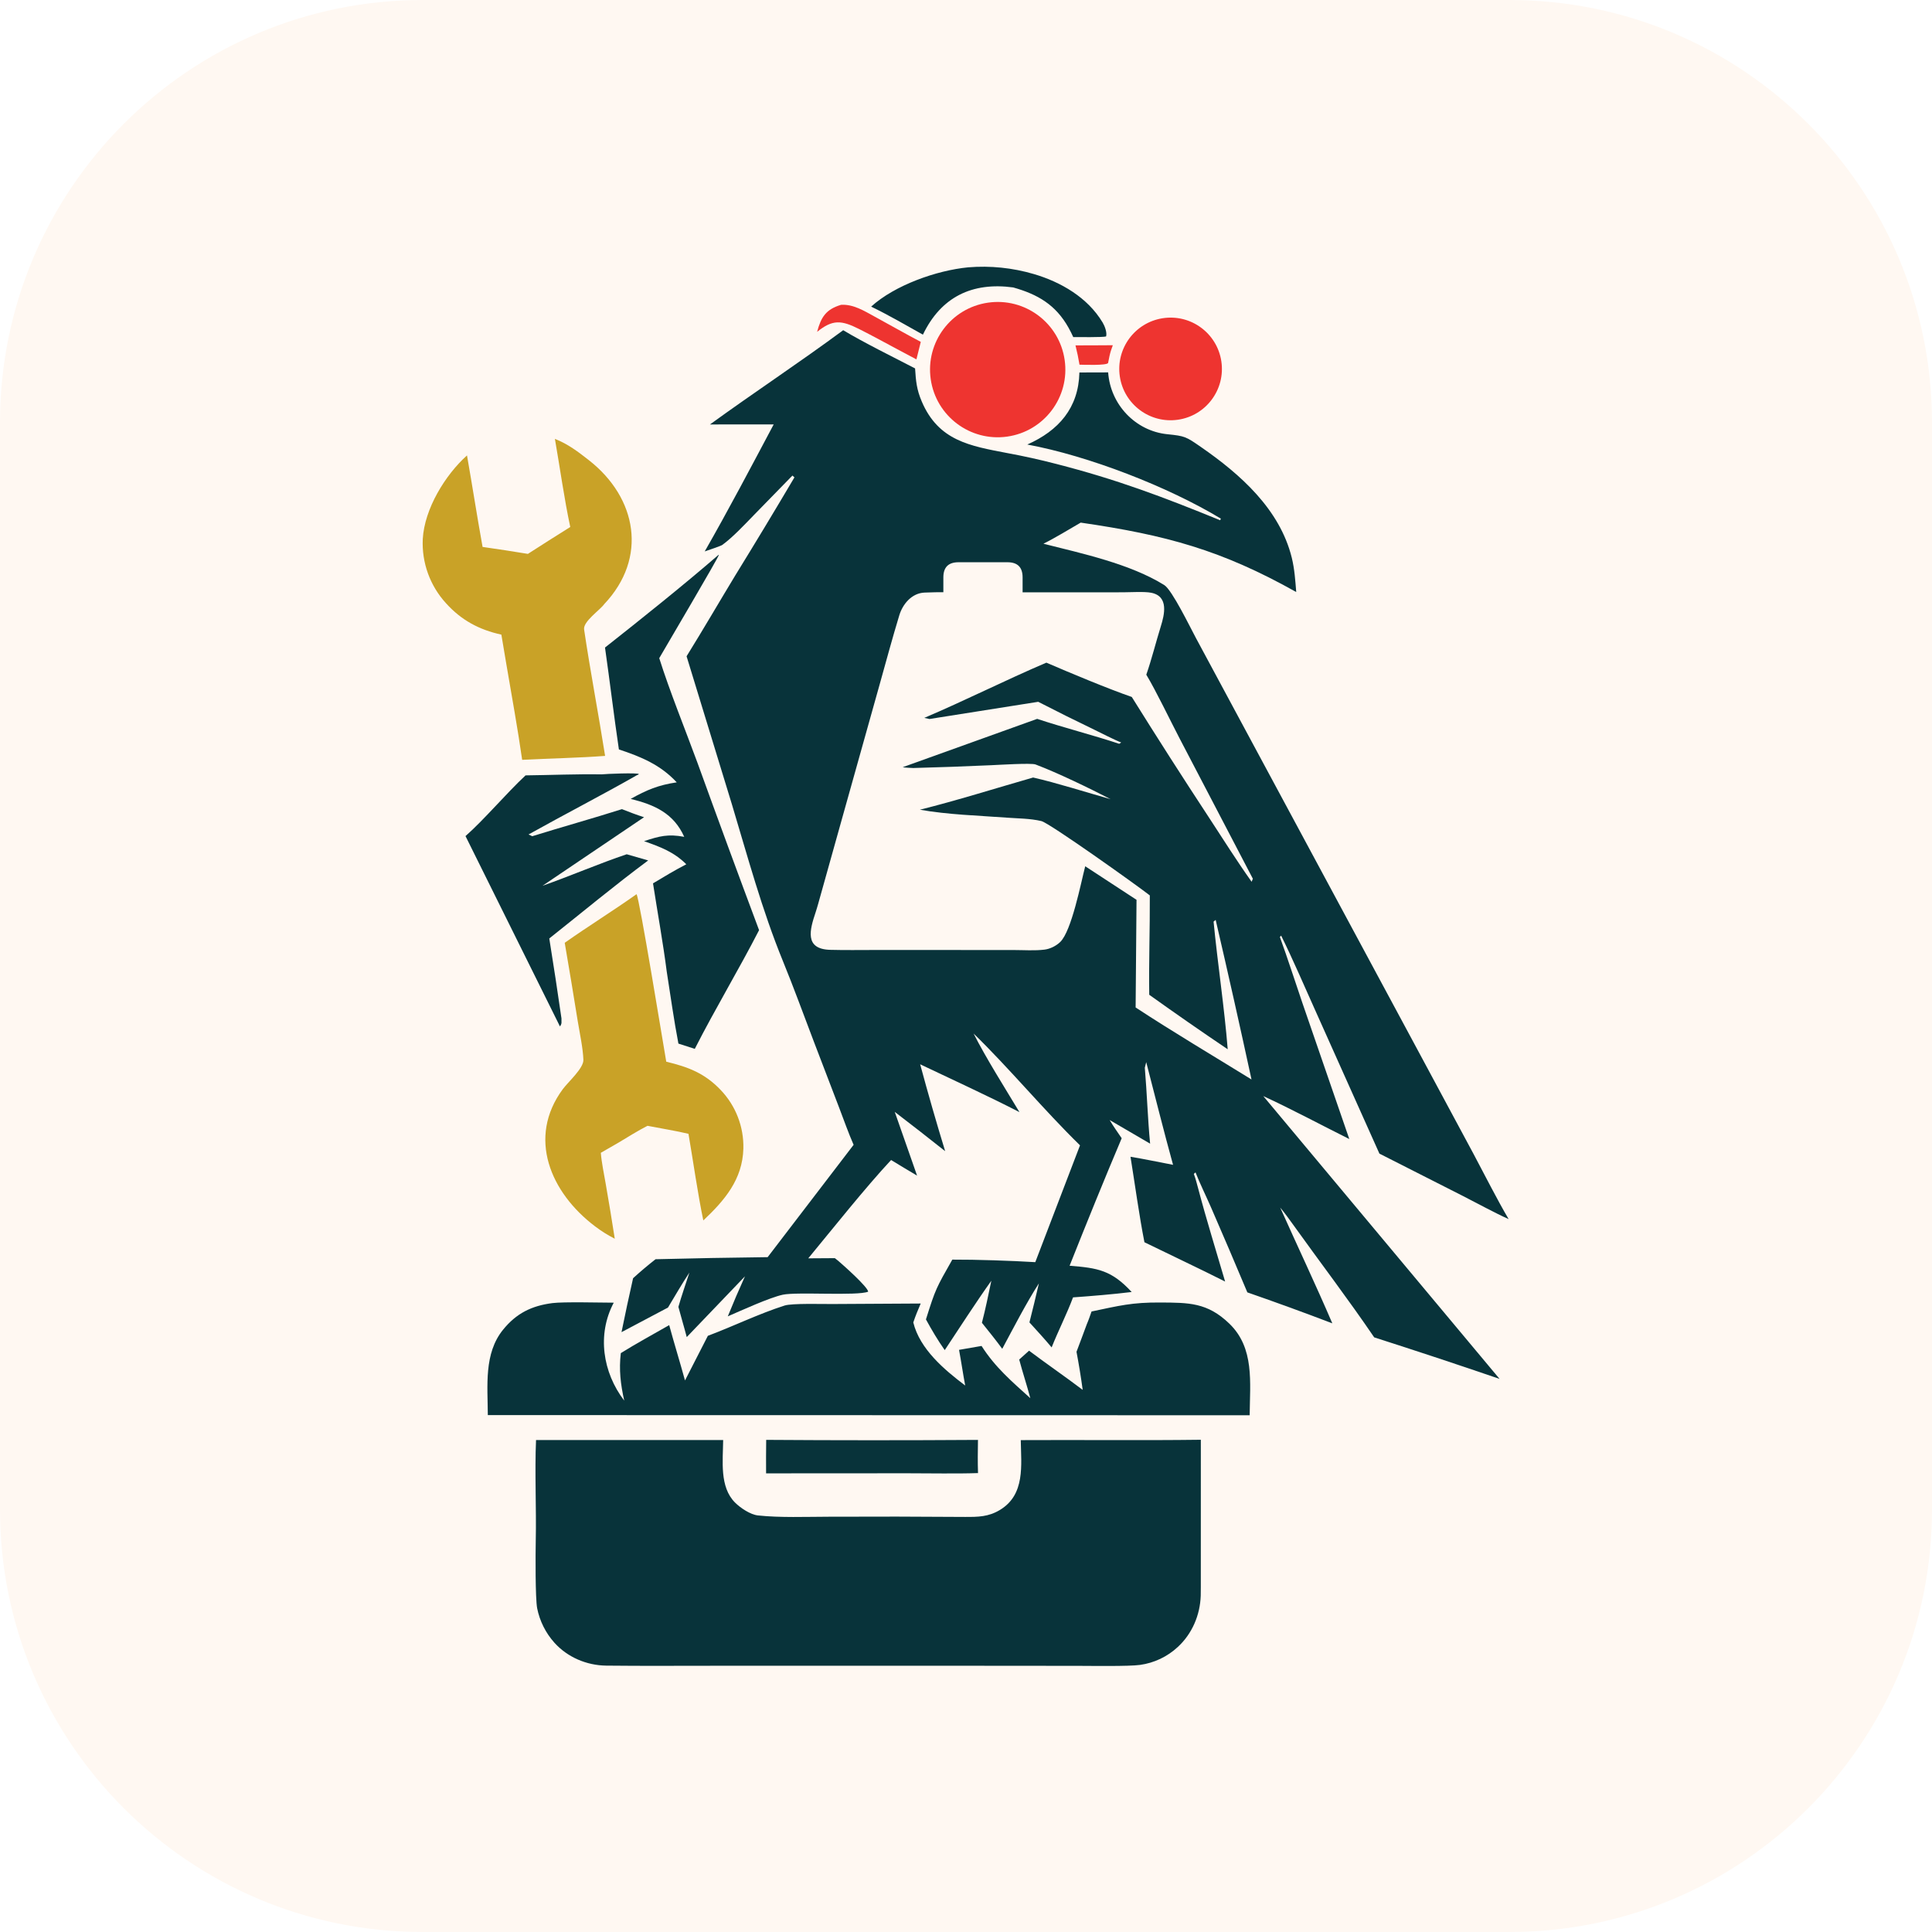
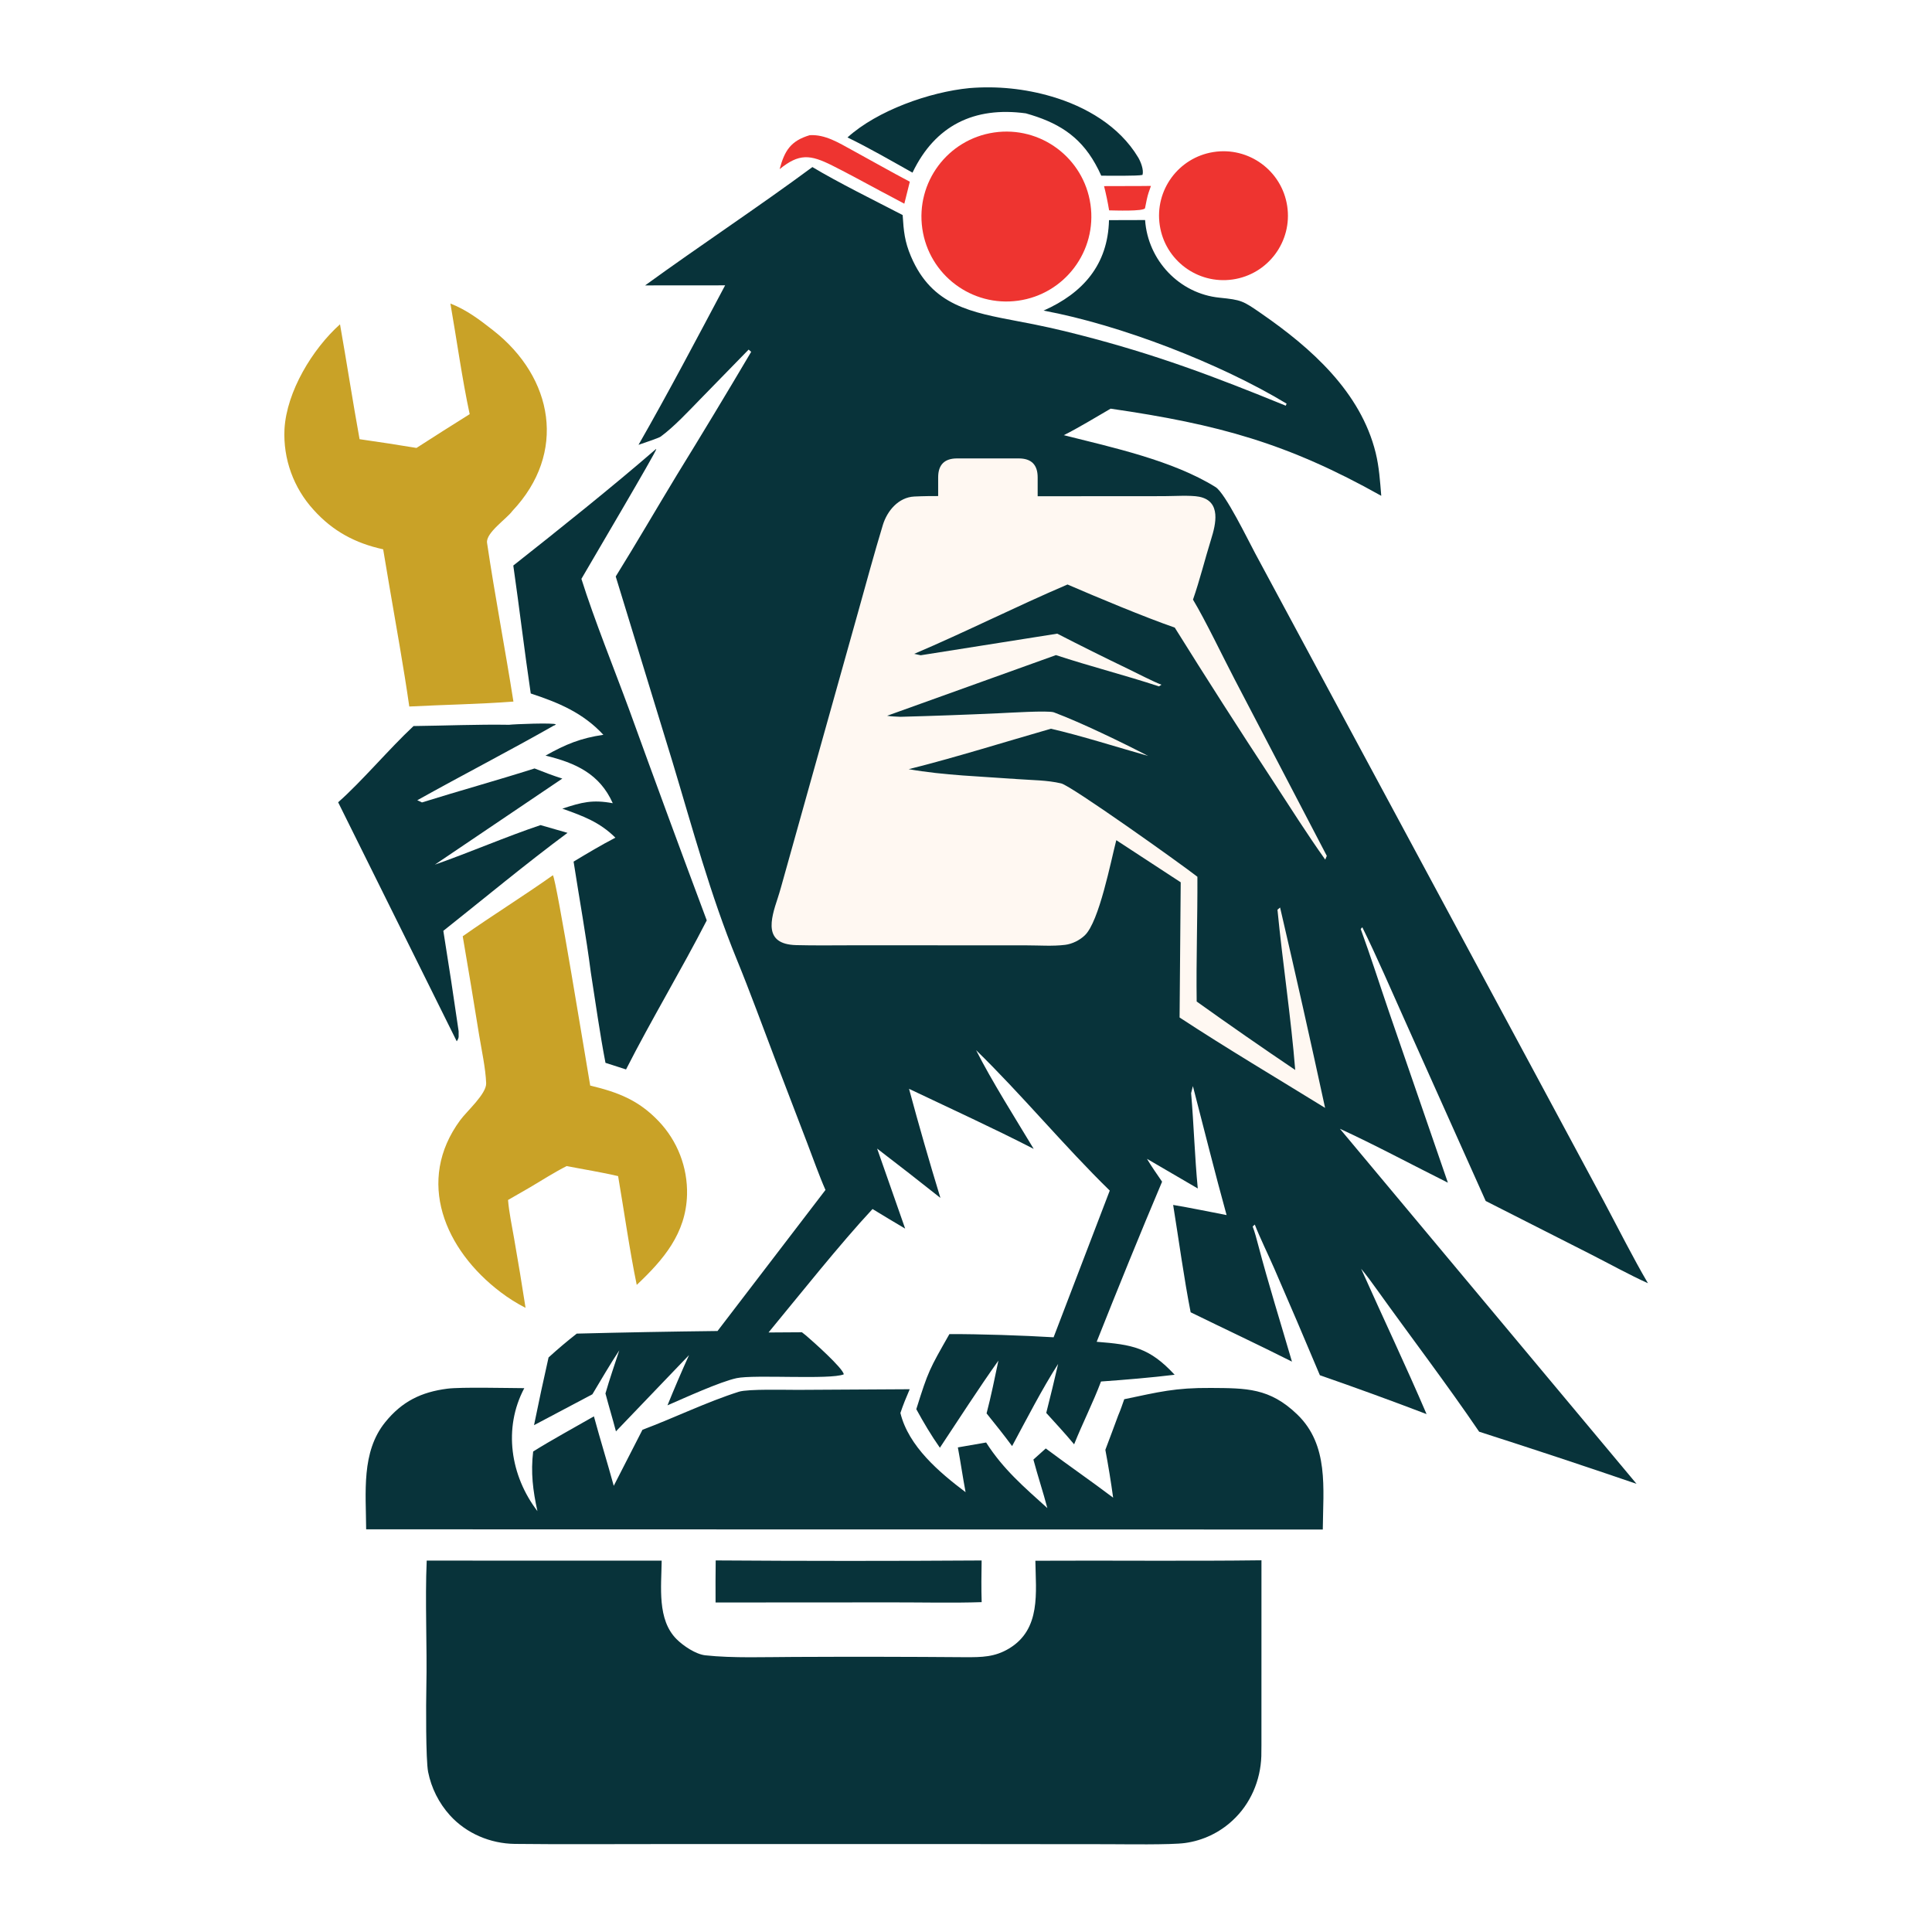
- <svg xmlns="http://www.w3.org/2000/svg" viewBox="0 0 2048 2048" width="256" height="256" role="img">
-   <rect width="2048" height="2048" rx="448" fill="#FFF8F2" />
+ <svg xmlns="http://www.w3.org/2000/svg" viewBox="208 209 1631 1631" width="1024" height="1024" role="img">
  <path transform="translate(0,0)" fill="#08333A" d="M 752.612 449.938 C 798.904 416.309 848.538 383.556 893.819 350.037 C 915.225 362.919 947.241 378.735 970.021 390.54 C 970.891 404.157 971.685 412.841 977.029 425.433 C 994.822 467.348 1028.22 472.691 1067.65 480.261 C 1085.09 483.463 1102.41 487.297 1119.57 491.756 C 1183.92 508.277 1232.16 526.493 1293.45 551.492 L 1294.14 549.757 C 1238.02 515.817 1153.67 483.186 1088.98 471.216 C 1122.19 456.484 1143.31 432.511 1144.22 394.847 L 1174.69 394.763 C 1177.05 428.842 1203.63 456.877 1237.43 460.297 C 1256.2 462.195 1257.24 462.896 1273.02 473.817 C 1314.87 502.768 1356.67 539.854 1369.33 591.206 C 1372.29 603.252 1373.04 615.215 1374.06 627.57 C 1294.89 583.168 1236.46 567.194 1145.6 553.998 C 1133.72 560.868 1118.17 570.383 1106.07 576.37 C 1147.15 586.735 1198.05 597.717 1234.18 620.198 C 1242.41 625.32 1261.79 665.291 1267.66 676.192 L 1318.46 770.617 L 1501.59 1110.85 L 1562.05 1223.3 C 1573.76 1245.23 1586.75 1271.12 1599.2 1292.3 C 1584.07 1285.51 1566.16 1275.63 1551.15 1267.99 L 1462.23 1222.87 L 1393.74 1069.96 C 1382.36 1044.65 1370.32 1016.54 1358.07 991.797 L 1356.72 993.251 C 1365.06 1016.09 1372.69 1040.13 1380.61 1063.25 L 1430.31 1207.43 C 1401.63 1193.12 1367.66 1174.97 1339.14 1161.9 L 1589.58 1461.67 C 1545.43 1446.56 1501.14 1431.89 1456.7 1417.65 C 1429.12 1377.09 1399.03 1337.65 1370.45 1297.75 C 1366.25 1291.88 1361.67 1285.57 1357.06 1280.06 C 1374.98 1320.21 1395.23 1362.87 1412.31 1402.79 C 1382.46 1391.4 1352.43 1380.45 1322.24 1369.97 C 1309.6 1339.85 1296.76 1309.81 1283.72 1279.85 C 1278.85 1268.66 1271.52 1253.66 1267.3 1242.78 L 1265.5 1244.4 C 1267.28 1249.03 1268.86 1255.05 1270.13 1259.89 C 1278.85 1293 1289.08 1325.62 1298.67 1358.48 C 1270.76 1344.4 1241.33 1330.63 1213.15 1316.83 C 1207.57 1288.53 1203.03 1255.05 1198.38 1226.21 C 1213.03 1228.64 1228.81 1231.97 1243.49 1234.77 C 1233.61 1199.05 1224.39 1161.85 1215.04 1125.89 C 1214.58 1127.89 1214.08 1129.88 1213.55 1131.86 C 1215.84 1158.57 1216.59 1185.66 1219.17 1212.32 L 1176.28 1187.29 C 1180.07 1193.73 1184.8 1200.37 1189.04 1206.59 C 1170.58 1250.17 1151.29 1297.74 1133.82 1341.74 C 1163.96 1344.11 1178.33 1346.57 1199.63 1369.57 C 1180.05 1371.97 1157.16 1373.88 1137.47 1375.27 C 1130.95 1392.72 1121.84 1410.59 1114.78 1428.31 C 1107.31 1419.31 1099.11 1410.5 1091.25 1401.8 C 1094.74 1388.05 1098.08 1374.26 1101.27 1360.43 C 1087.79 1381.42 1074.34 1407.63 1062.42 1429.79 C 1055.42 1420.28 1048.25 1411.4 1040.87 1402.2 C 1044.71 1387.55 1047.73 1372.47 1050.86 1357.63 C 1034.21 1380.98 1017.44 1407.15 1001.46 1431.18 C 994.261 1421.02 987.495 1409.55 981.541 1398.63 C 991.767 1366.06 992.466 1365.23 1009.49 1335.25 C 1034.88 1335.14 1072.29 1336.41 1097.45 1337.94 L 1144.86 1214.1 C 1106.64 1176.82 1070.02 1132.5 1032.04 1095.58 C 1045.05 1121.36 1065.57 1153.81 1080.66 1178.9 C 1046.54 1161.33 1010.13 1144.74 975.408 1128.19 C 983.719 1159.03 992.551 1189.73 1001.9 1220.28 C 984.217 1206.24 966.407 1192.36 948.472 1178.64 L 972.139 1246.2 C 962.916 1240.76 953.734 1235.24 944.597 1229.66 C 917.333 1258.91 882.593 1302.64 856.792 1333.88 L 884.977 1333.7 C 886.162 1334.59 887.324 1335.51 888.463 1336.46 C 893.789 1340.98 919.909 1364.19 920.303 1369.23 C 908.839 1373.94 844.866 1369.24 829.893 1372.43 C 815.859 1375.43 785.627 1389.27 771.488 1395.39 C 777.267 1381.13 783.332 1366.99 789.677 1352.98 L 727.981 1417.36 C 725.222 1406.76 721.944 1396.09 719.127 1385.35 C 722.451 1373.68 727.002 1360.63 730.799 1348.97 C 723.146 1360.46 715.288 1374.12 708.09 1386.06 L 658.83 1412.13 C 662.702 1393.03 666.79 1373.98 671.093 1354.97 C 678.773 1347.96 686.719 1341.24 694.914 1334.84 C 734.518 1333.83 774.128 1333.1 813.742 1332.64 L 904.868 1213.56 C 899.692 1201.91 894.122 1186.15 889.454 1173.98 L 862.505 1103.6 C 851.777 1075.44 841.342 1046.7 829.938 1018.83 C 807.684 964.454 792.642 908.31 775.684 852.086 L 727.797 695.678 C 745.289 667.526 762.214 638.346 779.437 609.949 C 800.655 575.503 821.557 540.863 842.141 506.034 L 840.008 504.122 L 799.161 545.985 C 789.468 555.958 776.93 569.413 765.701 577.628 C 764.075 578.818 750.012 583.472 747.032 584.532 C 771.854 541.226 796.655 494.103 820.154 449.884 L 752.612 449.938 z" />
  <path transform="translate(0,0)" fill="#FFF8F2" d="M 1150.38 918.283 C 1145.74 936.166 1135.95 986.945 1123.83 998.591 C 1119.51 1002.74 1113.2 1005.9 1107.24 1006.64 C 1096.67 1007.94 1085.32 1007.07 1074.64 1007.07 L 1013.13 1007.04 L 927.769 1007.02 C 911.963 1007.05 895.216 1007.27 880.091 1006.87 C 852.411 1006.13 858.44 985.501 864.56 967.174 C 866.4 961.664 868.307 954.416 869.915 948.766 L 892.872 866.754 L 932.483 725.435 C 939.312 701.013 945.912 676.554 953.28 652.266 C 956.908 640.305 966.472 628.8 979.878 628.165 C 995.323 627.433 1011.4 627.892 1026.94 627.915 L 1119.38 627.908 L 1190.43 627.858 C 1198.5 627.854 1213.13 626.887 1220.44 628.364 C 1239.32 632.178 1234.23 651.966 1230.52 663.921 C 1225.03 681.622 1220.99 698.328 1215.13 715.2 C 1225.56 732.513 1240.44 763.659 1250.29 782.507 L 1328.09 931.511 L 1326.77 934.702 C 1311.1 912.68 1296.62 889.681 1281.83 867.041 C 1253.96 824.623 1226.59 781.877 1199.73 738.813 C 1174.48 730.093 1133.9 713.104 1109.19 702.437 C 1065.79 720.988 1022.85 742.673 979.788 760.977 C 981.617 761.359 983.442 761.758 985.264 762.173 L 1100.54 743.943 C 1120.27 754.089 1140.14 763.972 1160.13 773.588 C 1167.16 777 1181.62 784.455 1188.51 787.04 L 1186.38 788.437 C 1157.98 779.048 1128.24 771.554 1099.44 762.036 L 956.907 813.25 C 961.108 813.988 963.932 813.821 968.162 814.123 C 995.729 813.389 1023.29 812.396 1050.84 811.143 C 1058.19 810.839 1093.09 808.621 1097.71 810.368 C 1121.24 819.265 1154.98 835.62 1177.28 847.166 C 1152.79 840.261 1119.21 829.636 1095.16 824.203 C 1056.6 835.262 1013.51 848.789 975.116 858.334 C 1004.88 863.59 1036.72 864.487 1066.88 866.727 C 1079.04 867.629 1092.05 867.557 1103.89 870.367 C 1112.47 872.404 1204.71 938.112 1218.85 949.171 C 1219.01 984.239 1217.75 1019.69 1218.24 1054.49 C 1245.7 1074.13 1273.43 1093.39 1301.42 1112.27 C 1297.98 1068.82 1290.73 1021.19 1286.44 976.965 L 1288.66 975.134 C 1301.77 1031.42 1314.43 1087.8 1326.65 1144.29 C 1286.84 1119.72 1242.81 1093.58 1203.81 1067.96 L 1204.76 953.839 L 1150.38 918.283 z" />
  <path transform="translate(0,0)" fill="#08333A" d="M 1082.06 1526.59 C 1145.64 1526.24 1209.38 1527.02 1272.93 1526.21 L 1272.91 1682.2 C 1272.93 1685.31 1272.9 1688.43 1272.82 1691.54 C 1272.15 1712.07 1263.68 1731.93 1248.48 1745.9 C 1237.42 1756.17 1223.48 1762.79 1208.53 1764.86 C 1196.71 1766.55 1156.47 1765.88 1143.07 1765.87 L 1012.76 1765.76 L 763.926 1765.77 C 723.624 1765.73 682.947 1766.09 642.642 1765.63 C 622.106 1765.39 601.762 1756.92 587.782 1741.44 C 578.493 1731.12 572.15 1718.49 569.421 1704.88 C 567.402 1694.5 567.627 1647.03 567.924 1633.4 C 568.669 1599.22 566.722 1560.16 568.23 1526.47 L 766.587 1526.51 C 766.323 1548.77 762.667 1576.22 779.116 1592.73 C 784.881 1598.51 795.421 1605.55 803.431 1606.42 C 826.552 1608.95 854.889 1607.83 878.295 1607.79 C 926.549 1607.56 974.804 1607.63 1023.06 1608.01 C 1036.77 1608.04 1047.75 1607.98 1059.94 1600.62 C 1087 1584.3 1082.43 1553.15 1082.06 1526.59 z" />
  <path transform="translate(0,0)" fill="#08333A" d="M 585.571 1381.34 C 597.096 1379.84 637.316 1380.84 650.601 1380.89 C 632.692 1414.63 638.845 1454.8 661.708 1484.72 C 657.858 1467.34 655.978 1452.03 658.095 1434.37 C 673.542 1424.66 693.31 1413.95 709.381 1404.69 C 714.646 1424.09 720.759 1443.72 726.126 1463.34 L 750.365 1416.03 C 777.253 1405.94 804.604 1392.54 831.742 1383.92 C 839.595 1381.43 871.978 1382.39 881.533 1382.33 L 975.981 1381.79 C 972.964 1388.84 970.557 1394.59 968.122 1401.85 C 975.04 1430.12 1001.07 1452.03 1023.15 1468.7 C 1020.79 1456.26 1018.99 1443.48 1016.63 1430.9 L 1040.49 1426.76 C 1054.94 1449.44 1072.56 1464.41 1092.18 1482.14 C 1088.6 1468.54 1084.07 1454.99 1080.4 1441.17 L 1090.85 1431.79 C 1109.64 1445.89 1128.94 1459.14 1147.71 1473.33 C 1145.86 1459.82 1143.67 1446.35 1141.14 1432.95 C 1144.85 1423.46 1148.37 1413.44 1152.02 1403.84 C 1153.97 1399.35 1155.47 1394.84 1157.09 1390.23 C 1186.48 1384.1 1199.81 1380.49 1230.26 1380.71 C 1260.03 1380.92 1279.84 1380.58 1303.17 1403.12 C 1329.95 1428.98 1325 1465.3 1324.7 1500.23 L 517.109 1500.06 C 516.941 1468.83 512.863 1434.77 533.193 1409.64 C 547.391 1392.08 563.609 1384.18 585.571 1381.34 z" />
  <path transform="translate(0,0)" fill="#C9A227" d="M 588.232 465.244 C 602.185 470.706 612.871 478.935 624.227 487.809 C 675.343 527.751 686.777 591.465 640.545 640.355 C 636.048 646.742 617.92 658.805 619.174 667.275 C 625.779 711.883 634.439 756.773 641.438 801.274 C 613.569 803.432 581.977 803.944 553.522 805.447 C 548.747 772.065 542.357 737.09 536.689 703.721 L 531.473 672.735 C 508.022 667.606 488.979 657.481 472.794 639.467 C 455.804 620.932 446.935 596.37 448.163 571.256 C 450.001 539.43 471.784 503.637 495.037 482.763 C 500.728 515.043 505.708 547.527 511.555 579.764 C 527.595 582.045 543.61 584.506 559.595 587.144 C 574.499 577.537 589.47 568.035 604.507 558.639 C 598.25 529.631 593.437 494.996 588.232 465.244 z" />
  <path transform="translate(0,0)" fill="#C9A227" d="M 674.753 947.882 C 677.721 951.41 703.007 1106.79 706.257 1125.45 C 729.523 1131.01 747.01 1137.63 764.004 1155.48 C 779.929 1172.16 788.563 1194.49 788 1217.54 C 787.136 1250.43 767.896 1272.61 745.541 1293.72 C 739.697 1265.71 734.723 1230.5 729.816 1201.89 C 716.546 1198.72 700.101 1196.1 686.389 1193.4 C 676.627 1198.31 665.038 1205.63 655.49 1211.32 L 636.89 1222.03 C 637.711 1232.4 640.273 1244.37 642.054 1254.77 C 645.458 1274.17 648.667 1293.62 651.679 1313.09 C 644.313 1309.33 637.296 1304.93 630.713 1299.92 C 583.5 1264.23 558.621 1205.95 596.601 1154.53 C 602.216 1146.93 618.754 1132.38 618.419 1123.45 C 617.949 1110.93 614.608 1095.66 612.501 1082.92 C 608.029 1055.05 603.407 1027.21 598.635 999.391 C 623.538 981.844 649.854 965.519 674.753 947.882 z" />
  <path transform="translate(0,0)" fill="#08333A" d="M 761.779 588.08 L 762.006 588.228 C 762.141 590.206 705.498 686.059 698.827 697.677 C 709.668 732.16 726.627 773.977 739.378 808.694 C 760.822 867.909 782.58 927.009 804.649 985.993 C 783.163 1027.86 758.075 1069.43 736.504 1111.83 L 719.15 1106.25 C 714.412 1081.75 710.698 1054.87 706.788 1030.03 C 702.936 999.898 696.93 966.796 692.225 936.383 C 704.253 929.139 715.072 922.637 727.512 916.17 C 714.096 902.865 700.089 897.853 682.724 891.661 C 699.17 886.247 708.159 883.889 725.301 887.079 C 714.236 862.269 693.876 853.019 668.525 846.893 C 685.53 837.323 698.148 832.135 717.369 829.32 C 700.101 810.713 679.67 802.231 656.058 794.428 C 650.768 758.788 646.473 722.314 641.332 686.426 C 679.556 656.282 725.25 619.747 761.779 588.08 z" />
  <path transform="translate(0,0)" fill="#08333A" d="M 637.746 820.866 C 641.77 820.339 675.952 818.971 677.258 820.552 C 676.369 821.405 676.587 821.144 675.42 821.597 C 637.792 843.002 598.272 863.352 560.268 884.57 L 564.238 886.412 C 595.72 876.598 628.087 867.654 659.277 857.73 C 667.303 860.877 674.455 863.669 682.709 866.281 L 575.102 938.941 C 604.637 928.586 635.572 915.171 664.336 905.555 L 687.101 912.095 C 651.826 938.279 616.798 967.399 582.262 994.814 C 586.799 1023.03 591.105 1051.28 595.18 1079.56 C 594.994 1083.92 595.957 1084.55 593.581 1088.07 L 493.457 886.286 C 513.161 868.977 536.481 841.202 557.116 821.933 C 583.726 821.618 611.193 820.436 637.746 820.866 z" />
  <path transform="translate(0,0)" fill="#EE3430" d="M 1047.12 320.86 C 1086.42 315.056 1122.95 342.299 1128.59 381.619 C 1134.24 420.939 1106.84 457.356 1067.5 462.839 C 1028.39 468.291 992.223 441.091 986.612 401.997 C 981.001 362.904 1008.05 326.631 1047.12 320.86 z" />
  <path transform="translate(0,0)" fill="#EE3430" d="M 1232.29 337.373 C 1262.15 332.601 1290.17 353.093 1294.67 382.993 C 1299.17 412.892 1278.43 440.726 1248.49 444.958 C 1218.93 449.137 1191.52 428.714 1187.08 399.193 C 1182.63 369.672 1202.81 342.084 1232.29 337.373 z" />
  <path transform="translate(0,0)" fill="#08333A" d="M 812.192 1526.32 C 887.023 1526.84 961.858 1526.85 1036.69 1526.36 C 1036.51 1538.29 1036.33 1549.59 1036.73 1561.53 C 1012.99 1562.34 985.724 1561.7 961.658 1561.73 L 812.085 1561.82 C 812.006 1549.98 812.042 1538.15 812.192 1526.32 z" />
  <path transform="translate(0,0)" fill="#08333A" d="M 1026.37 283.376 C 1049.78 281.46 1073.35 283.874 1095.88 290.499 C 1124.41 298.879 1152.89 315.249 1168.85 341.903 C 1171.01 345.515 1173.74 352.467 1172.5 356.667 C 1168.61 357.683 1143.43 357.326 1137.69 357.321 C 1136.18 353.935 1134.52 350.623 1132.7 347.394 C 1119.1 323.035 1099.93 311.973 1074 304.688 C 1030.56 298.79 997.476 314.78 978.33 354.747 C 960.488 344.769 941.744 333.871 923.446 325.031 C 948.576 302.281 992.694 286.649 1026.37 283.376 z" />
  <path transform="translate(0,0)" fill="#EE3430" d="M 891.572 323.125 C 904.659 322.34 916.096 329.588 927.304 335.692 C 943.592 344.561 959.654 353.751 976.071 362.41 L 971.436 380.953 L 951.365 370.299 C 937.898 363.085 924.442 355.696 910.792 348.835 C 891.832 339.305 882.616 338.47 866.163 351.792 C 870.339 336.228 875.468 327.923 891.572 323.125 z" />
  <path transform="translate(0,0)" fill="#EE3430" d="M 1140.05 366.123 C 1153.27 365.99 1166.37 366.179 1179.63 365.954 C 1178.09 370.215 1177.05 373.03 1176.09 377.505 C 1175.57 379.93 1175.08 382.36 1174.62 384.795 C 1173.1 387.592 1148.77 386.649 1144.32 386.59 C 1143.18 379.712 1141.75 372.884 1140.05 366.123 z" />
  <path fill="#FFF8F2" d="M1000 632V612q0-16 16-16h52q16 0 16 16V632z" />
</svg>
